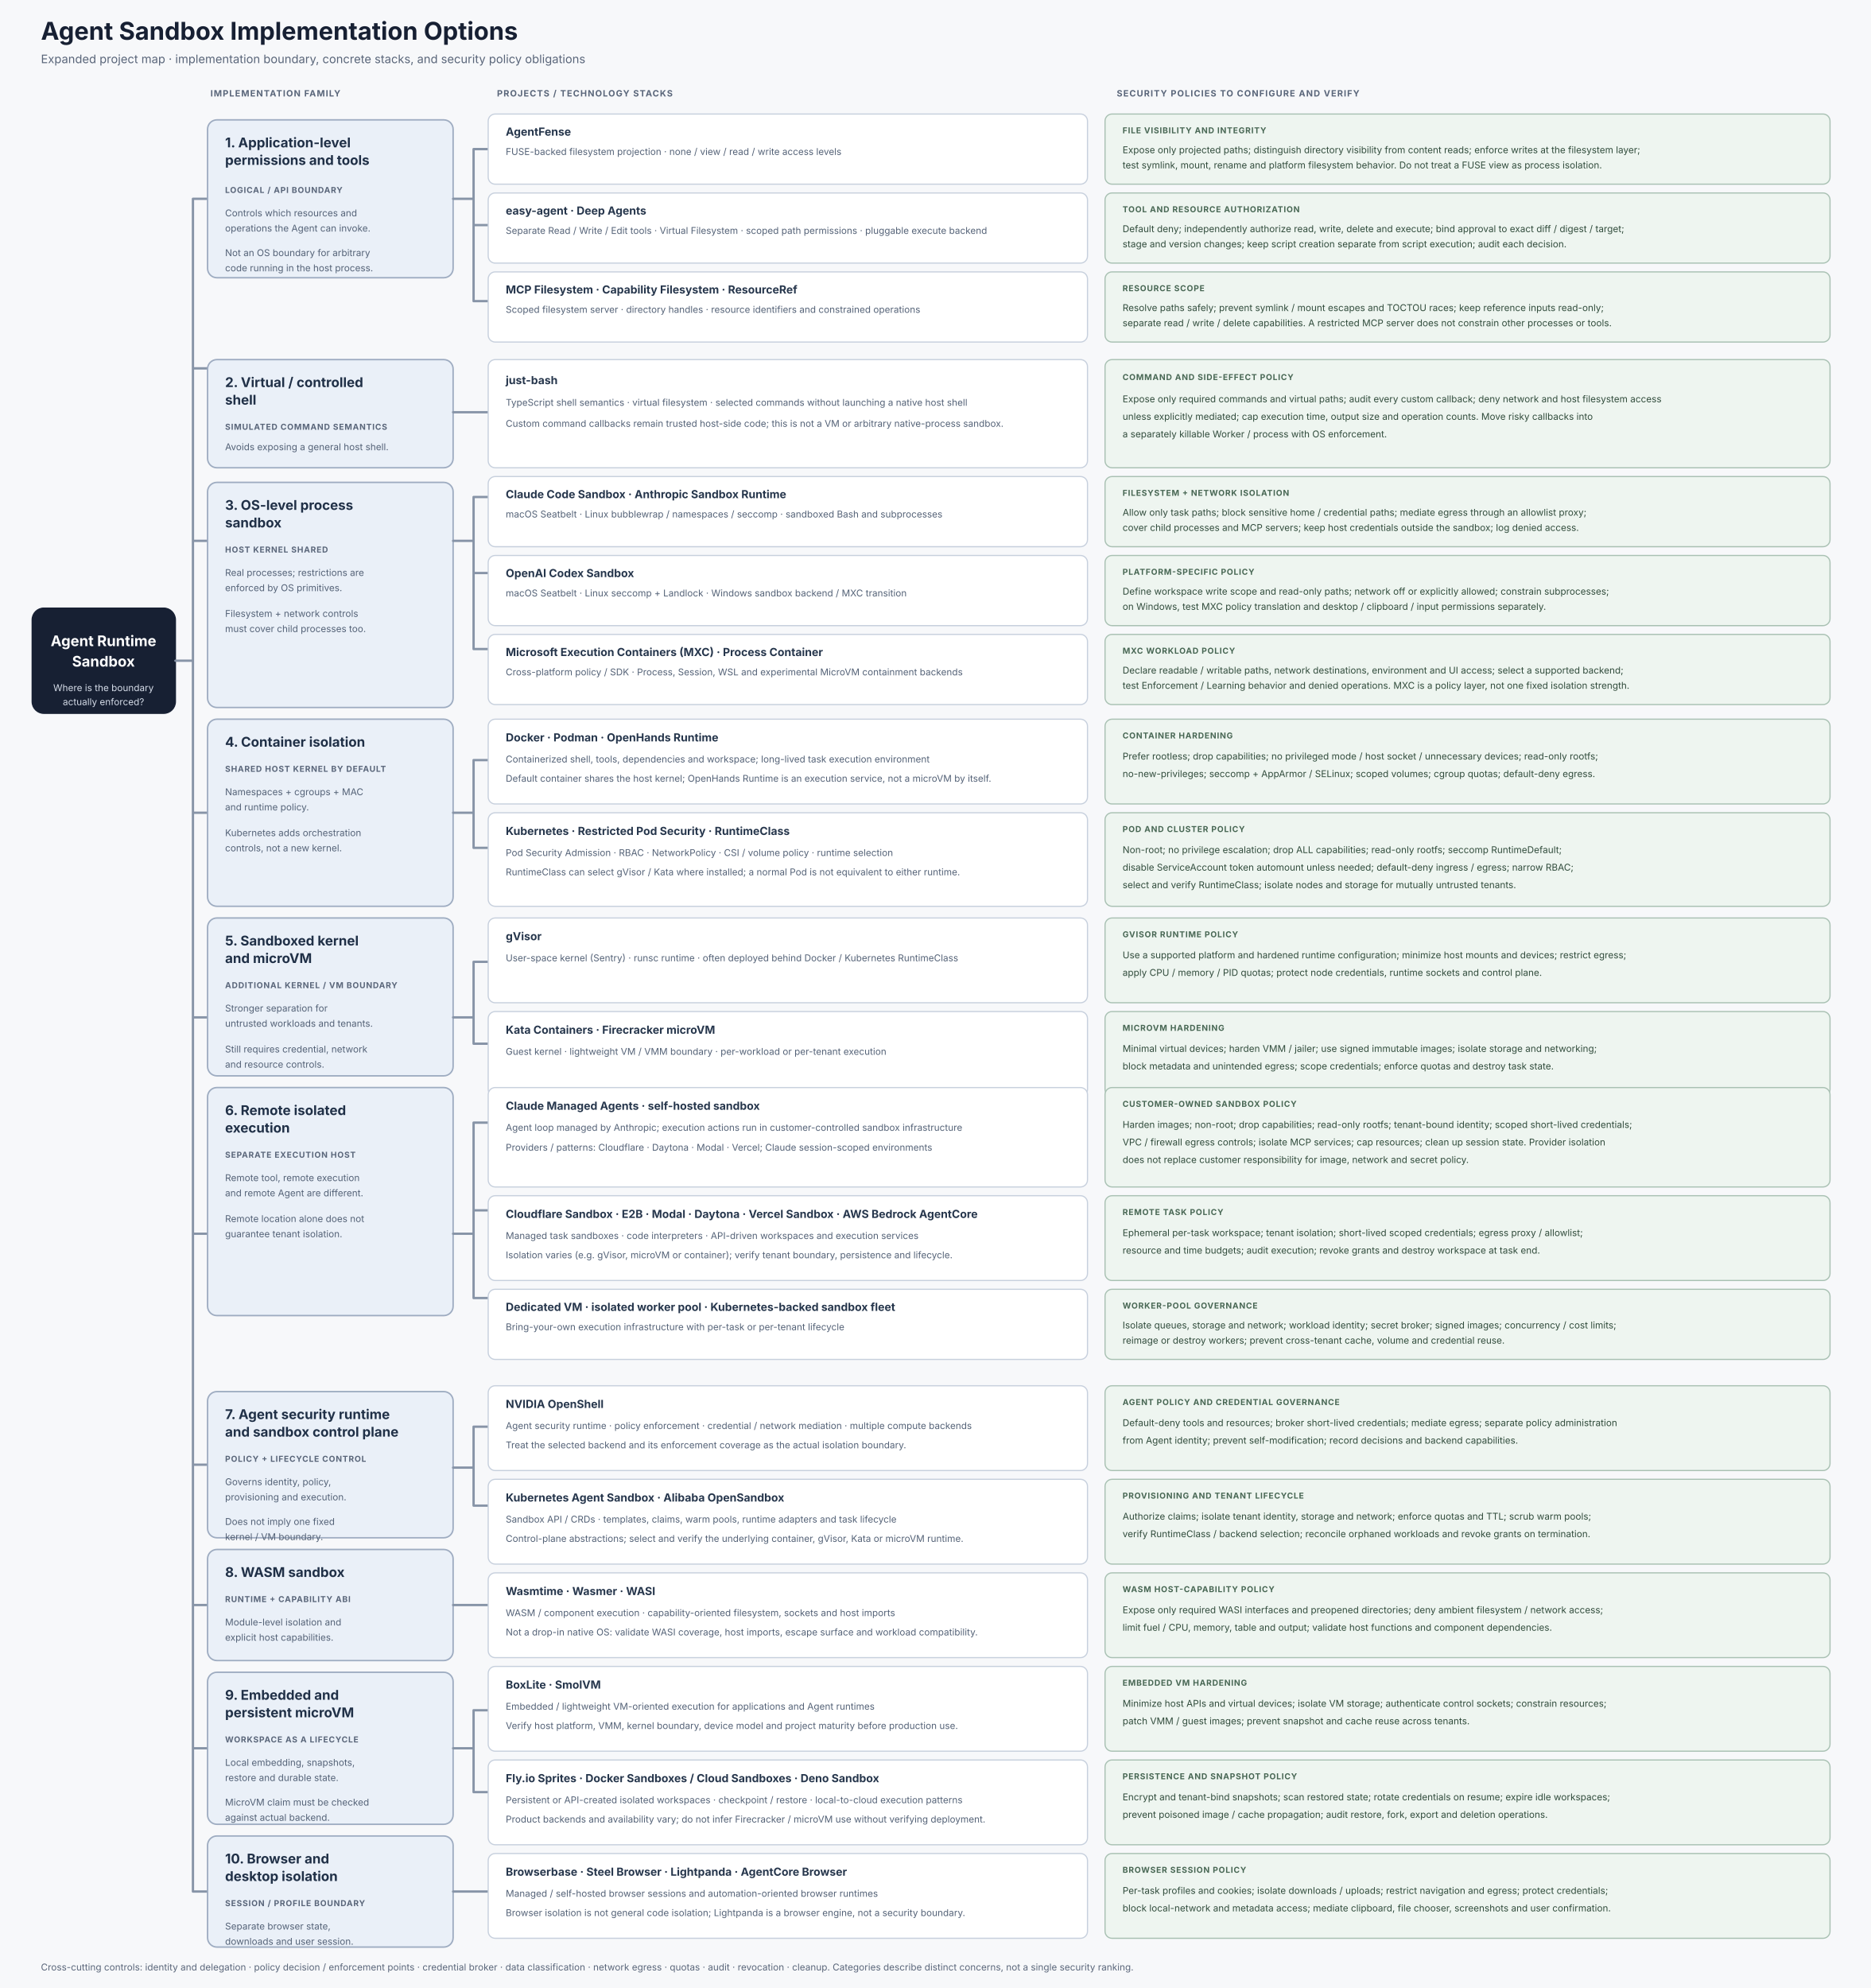
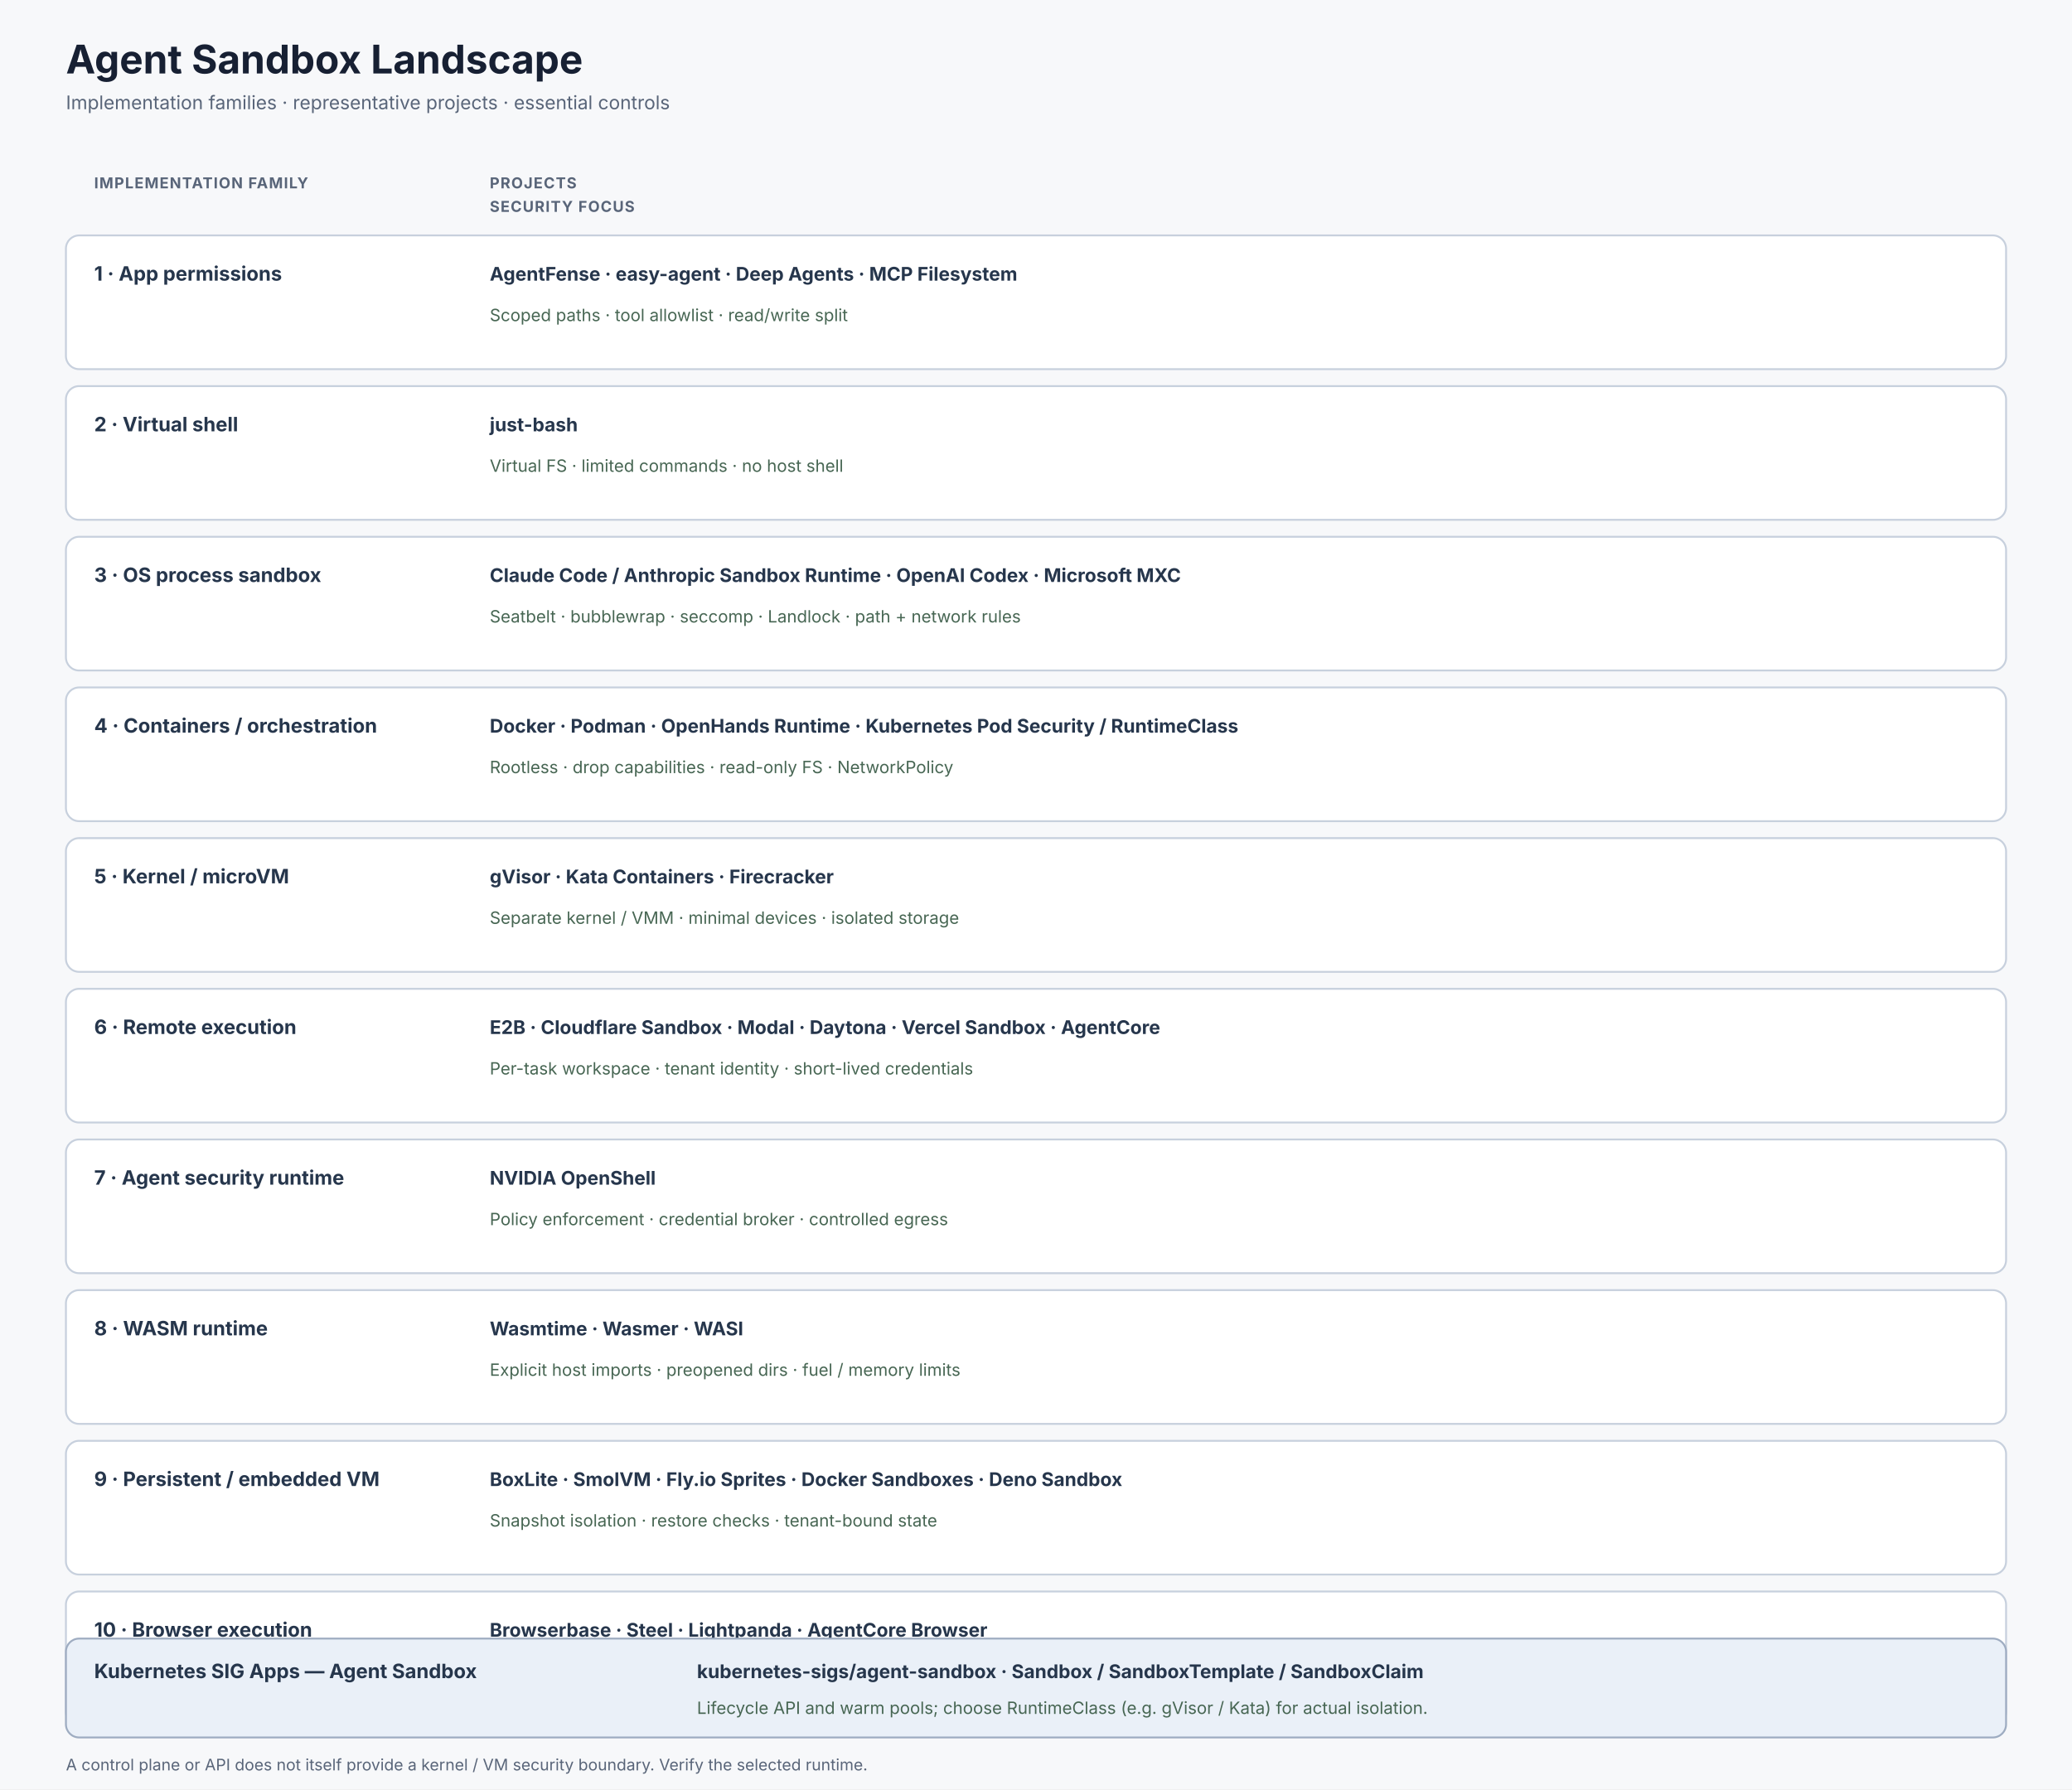
- <svg xmlns="http://www.w3.org/2000/svg" width="3200" height="3400" viewBox="0 0 3200 3400" role="img" aria-labelledby="title desc">
+ <svg xmlns="http://www.w3.org/2000/svg" width="2200" height="1900" viewBox="0 0 2200 1900" role="img" aria-labelledby="title desc">
  <defs>
    <style>
.bg{fill:#f7f8fa}.title{font:700 42px Inter,Arial,sans-serif;fill:#172033}.sub{font:20px Inter,Arial,sans-serif;fill:#596579}
- .root{fill:#172033;stroke:#172033;stroke-width:2}.rootT{font:700 25px Inter,Arial,sans-serif;fill:#fff}
- .branch{fill:none;stroke:#8794a7;stroke-width:4;stroke-linecap:round;stroke-linejoin:round}
- .cat{fill:#eaf0f8;stroke:#9eacc1;stroke-width:2.5}.catT{font:700 23px Inter,Arial,sans-serif;fill:#203047}.catS{font:700 14px Inter,Arial,sans-serif;fill:#596579;letter-spacing:1px}
- .tech{fill:#fff;stroke:#c7d0dd;stroke-width:2}.pol{fill:#eef5f0;stroke:#a9c1b3;stroke-width:2}
- .techT{font:700 19px Inter,Arial,sans-serif;fill:#26364c}.techB{font:16px Inter,Arial,sans-serif;fill:#536176}
- .polH{font:700 14px Inter,Arial,sans-serif;fill:#476653;letter-spacing:1px}.polT{font:16px Inter,Arial,sans-serif;fill:#304b3b}
- .colH{font:700 15px Inter,Arial,sans-serif;fill:#596579;letter-spacing:1.4px}
- .foot{font:16px Inter,Arial,sans-serif;fill:#596579}
+ .head{font:700 16px Inter,Arial,sans-serif;fill:#596579;letter-spacing:1px}
+ .row{fill:#fff;stroke:#c7d0dd;stroke-width:2}.family{font:700 21px Inter,Arial,sans-serif;fill:#26364c}
+ .projects{font:700 20px Inter,Arial,sans-serif;fill:#26364c}.guard{font:18px Inter,Arial,sans-serif;fill:#476653}
+ .note{font:17px Inter,Arial,sans-serif;fill:#596579}
</style>
  </defs>
-   <rect class="bg" width="3200" height="3400" />
-   <text class="title" x="70" y="68">Agent Sandbox Implementation Options</text>
-   <text class="sub" x="70" y="108">Expanded project map · implementation boundary, concrete stacks, and security policy obligations</text>
-   <text class="colH" x="360" y="165">IMPLEMENTATION FAMILY</text>
-   <text class="colH" x="850" y="165">PROJECTS / TECHNOLOGY STACKS</text>
-   <text class="colH" x="1910" y="165">SECURITY POLICIES TO CONFIGURE AND VERIFY</text>
-   <rect class="root" x="55" y="1040" width="245" height="180" rx="20" />
-   <text class="rootT" x="177" y="1105" text-anchor="middle">Agent Runtime</text>
-   <text class="rootT" x="177" y="1140" text-anchor="middle">Sandbox</text>
-   <text x="177" y="1182" text-anchor="middle" style="font:16px Inter,Arial,sans-serif;fill:#d7deea">Where is the boundary</text>
-   <text x="177" y="1206" text-anchor="middle" style="font:16px Inter,Arial,sans-serif;fill:#d7deea">actually enforced?</text>
-   <path class="branch" d="M300 1130 H330 V340 H355 M330 340 V630 H355 M330 630 V925 H355 M330 925 V1390 H355 M330 1390 V1740 H355 M330 1740 V2110 H355 M330 2110 V2505 H355 M330 2505 V2745 H355 M330 2745 V2990 H355 M330 2990 V3235 H355" />
-   <rect class="cat" x="355" y="205" width="420" height="270" rx="16" />
-   <text class="catT" x="385" y="252">1. Application-level</text>
-   <text class="catT" x="385" y="282">permissions and tools</text>
-   <text class="catS" x="385" y="330">LOGICAL / API BOUNDARY</text>
-   <text class="techB" x="385" y="370">Controls which resources and</text>
-   <text class="techB" x="385" y="396">operations the Agent can invoke.</text>
-   <text class="techB" x="385" y="438">Not an OS boundary for arbitrary</text>
-   <text class="techB" x="385" y="464">code running in the host process.</text>
-   <path class="branch" d="M775 340 H810 V255 H835 M810 340 V385 H835 M810 340 V515 H835" />
-   <rect class="tech" x="835" y="195" width="1025" height="120" rx="12" />
-   <text class="techT" x="865" y="232">AgentFense</text>
-   <text class="techB" x="865" y="265">FUSE-backed filesystem projection · none / view / read / write access levels</text>
-   <rect class="pol" x="1890" y="195" width="1240" height="120" rx="12" />
-   <text class="polH" x="1920" y="228">FILE VISIBILITY AND INTEGRITY</text>
-   <text class="polT" x="1920" y="262">Expose only projected paths; distinguish directory visibility from content reads; enforce writes at the filesystem layer;</text>
-   <text class="polT" x="1920" y="288">test symlink, mount, rename and platform filesystem behavior. Do not treat a FUSE view as process isolation.</text>
-   <rect class="tech" x="835" y="330" width="1025" height="120" rx="12" />
-   <text class="techT" x="865" y="367">easy-agent · Deep Agents</text>
-   <text class="techB" x="865" y="400">Separate Read / Write / Edit tools · Virtual Filesystem · scoped path permissions · pluggable execute backend</text>
-   <rect class="pol" x="1890" y="330" width="1240" height="120" rx="12" />
-   <text class="polH" x="1920" y="363">TOOL AND RESOURCE AUTHORIZATION</text>
-   <text class="polT" x="1920" y="397">Default deny; independently authorize read, write, delete and execute; bind approval to exact diff / digest / target;</text>
-   <text class="polT" x="1920" y="423">stage and version changes; keep script creation separate from script execution; audit each decision.</text>
-   <rect class="tech" x="835" y="465" width="1025" height="120" rx="12" />
-   <text class="techT" x="865" y="502">MCP Filesystem · Capability Filesystem · ResourceRef</text>
-   <text class="techB" x="865" y="535">Scoped filesystem server · directory handles · resource identifiers and constrained operations</text>
-   <rect class="pol" x="1890" y="465" width="1240" height="120" rx="12" />
-   <text class="polH" x="1920" y="498">RESOURCE SCOPE</text>
-   <text class="polT" x="1920" y="532">Resolve paths safely; prevent symlink / mount escapes and TOCTOU races; keep reference inputs read-only;</text>
-   <text class="polT" x="1920" y="558">separate read / write / delete capabilities. A restricted MCP server does not constrain other processes or tools.</text>
-   <rect class="cat" x="355" y="615" width="420" height="185" rx="16" />
-   <text class="catT" x="385" y="662">2. Virtual / controlled</text>
-   <text class="catT" x="385" y="692">shell</text>
-   <text class="catS" x="385" y="735">SIMULATED COMMAND SEMANTICS</text>
-   <text class="techB" x="385" y="770">Avoids exposing a general host shell.</text>
-   <path class="branch" d="M775 705 H835" />
-   <rect class="tech" x="835" y="615" width="1025" height="185" rx="12" />
-   <text class="techT" x="865" y="657">just-bash</text>
-   <text class="techB" x="865" y="694">TypeScript shell semantics · virtual filesystem · selected commands without launching a native host shell</text>
-   <text class="techB" x="865" y="730">Custom command callbacks remain trusted host-side code; this is not a VM or arbitrary native-process sandbox.</text>
-   <rect class="pol" x="1890" y="615" width="1240" height="185" rx="12" />
-   <text class="polH" x="1920" y="650">COMMAND AND SIDE-EFFECT POLICY</text>
-   <text class="polT" x="1920" y="688">Expose only required commands and virtual paths; audit every custom callback; deny network and host filesystem access</text>
-   <text class="polT" x="1920" y="718">unless explicitly mediated; cap execution time, output size and operation counts. Move risky callbacks into</text>
-   <text class="polT" x="1920" y="748">a separately killable Worker / process with OS enforcement.</text>
-   <rect class="cat" x="355" y="825" width="420" height="385" rx="16" />
-   <text class="catT" x="385" y="872">3. OS-level process</text>
-   <text class="catT" x="385" y="902">sandbox</text>
-   <text class="catS" x="385" y="945">HOST KERNEL SHARED</text>
-   <text class="techB" x="385" y="985">Real processes; restrictions are</text>
-   <text class="techB" x="385" y="1011">enforced by OS primitives.</text>
-   <text class="techB" x="385" y="1055">Filesystem + network controls</text>
-   <text class="techB" x="385" y="1081">must cover child processes too.</text>
-   <path class="branch" d="M775 925 H810 V850 H835 M810 925 V980 H835 M810 925 V1110 H835" />
-   <rect class="tech" x="835" y="815" width="1025" height="120" rx="12" />
-   <text class="techT" x="865" y="852">Claude Code Sandbox · Anthropic Sandbox Runtime</text>
-   <text class="techB" x="865" y="885">macOS Seatbelt · Linux bubblewrap / namespaces / seccomp · sandboxed Bash and subprocesses</text>
-   <rect class="pol" x="1890" y="815" width="1240" height="120" rx="12" />
-   <text class="polH" x="1920" y="848">FILESYSTEM + NETWORK ISOLATION</text>
-   <text class="polT" x="1920" y="882">Allow only task paths; block sensitive home / credential paths; mediate egress through an allowlist proxy;</text>
-   <text class="polT" x="1920" y="908">cover child processes and MCP servers; keep host credentials outside the sandbox; log denied access.</text>
-   <rect class="tech" x="835" y="950" width="1025" height="120" rx="12" />
-   <text class="techT" x="865" y="987">OpenAI Codex Sandbox</text>
-   <text class="techB" x="865" y="1020">macOS Seatbelt · Linux seccomp + Landlock · Windows sandbox backend / MXC transition</text>
-   <rect class="pol" x="1890" y="950" width="1240" height="120" rx="12" />
-   <text class="polH" x="1920" y="983">PLATFORM-SPECIFIC POLICY</text>
-   <text class="polT" x="1920" y="1017">Define workspace write scope and read-only paths; network off or explicitly allowed; constrain subprocesses;</text>
-   <text class="polT" x="1920" y="1043">on Windows, test MXC policy translation and desktop / clipboard / input permissions separately.</text>
-   <rect class="tech" x="835" y="1085" width="1025" height="120" rx="12" />
-   <text class="techT" x="865" y="1122">Microsoft Execution Containers (MXC) · Process Container</text>
-   <text class="techB" x="865" y="1155">Cross-platform policy / SDK · Process, Session, WSL and experimental MicroVM containment backends</text>
-   <rect class="pol" x="1890" y="1085" width="1240" height="120" rx="12" />
-   <text class="polH" x="1920" y="1118">MXC WORKLOAD POLICY</text>
-   <text class="polT" x="1920" y="1152">Declare readable / writable paths, network destinations, environment and UI access; select a supported backend;</text>
-   <text class="polT" x="1920" y="1178">test Enforcement / Learning behavior and denied operations. MXC is a policy layer, not one fixed isolation strength.</text>
-   <rect class="cat" x="355" y="1230" width="420" height="320" rx="16" />
-   <text class="catT" x="385" y="1277">4. Container isolation</text>
-   <text class="catS" x="385" y="1320">SHARED HOST KERNEL BY DEFAULT</text>
-   <text class="techB" x="385" y="1360">Namespaces + cgroups + MAC</text>
-   <text class="techB" x="385" y="1386">and runtime policy.</text>
-   <text class="techB" x="385" y="1430">Kubernetes adds orchestration</text>
-   <text class="techB" x="385" y="1456">controls, not a new kernel.</text>
-   <path class="branch" d="M775 1390 H810 V1300 H835 M810 1390 V1450 H835" />
-   <rect class="tech" x="835" y="1230" width="1025" height="145" rx="12" />
-   <text class="techT" x="865" y="1268">Docker · Podman · OpenHands Runtime</text>
-   <text class="techB" x="865" y="1304">Containerized shell, tools, dependencies and workspace; long-lived task execution environment</text>
-   <text class="techB" x="865" y="1337">Default container shares the host kernel; OpenHands Runtime is an execution service, not a microVM by itself.</text>
-   <rect class="pol" x="1890" y="1230" width="1240" height="145" rx="12" />
-   <text class="polH" x="1920" y="1263">CONTAINER HARDENING</text>
-   <text class="polT" x="1920" y="1299">Prefer rootless; drop capabilities; no privileged mode / host socket / unnecessary devices; read-only rootfs;</text>
-   <text class="polT" x="1920" y="1329">no-new-privileges; seccomp + AppArmor / SELinux; scoped volumes; cgroup quotas; default-deny egress.</text>
-   <rect class="tech" x="835" y="1390" width="1025" height="160" rx="12" />
-   <text class="techT" x="865" y="1428">Kubernetes · Restricted Pod Security · RuntimeClass</text>
-   <text class="techB" x="865" y="1464">Pod Security Admission · RBAC · NetworkPolicy · CSI / volume policy · runtime selection</text>
-   <text class="techB" x="865" y="1497">RuntimeClass can select gVisor / Kata where installed; a normal Pod is not equivalent to either runtime.</text>
-   <rect class="pol" x="1890" y="1390" width="1240" height="160" rx="12" />
-   <text class="polH" x="1920" y="1423">POD AND CLUSTER POLICY</text>
-   <text class="polT" x="1920" y="1459">Non-root; no privilege escalation; drop ALL capabilities; read-only rootfs; seccomp RuntimeDefault;</text>
-   <text class="polT" x="1920" y="1489">disable ServiceAccount token automount unless needed; default-deny ingress / egress; narrow RBAC;</text>
-   <text class="polT" x="1920" y="1519">select and verify RuntimeClass; isolate nodes and storage for mutually untrusted tenants.</text>
-   <rect class="cat" x="355" y="1570" width="420" height="270" rx="16" />
-   <text class="catT" x="385" y="1617">5. Sandboxed kernel</text>
-   <text class="catT" x="385" y="1647">and microVM</text>
-   <text class="catS" x="385" y="1690">ADDITIONAL KERNEL / VM BOUNDARY</text>
-   <text class="techB" x="385" y="1730">Stronger separation for</text>
-   <text class="techB" x="385" y="1756">untrusted workloads and tenants.</text>
-   <text class="techB" x="385" y="1800">Still requires credential, network</text>
-   <text class="techB" x="385" y="1826">and resource controls.</text>
-   <path class="branch" d="M775 1740 H810 V1645 H835 M810 1740 V1785 H835" />
-   <rect class="tech" x="835" y="1570" width="1025" height="145" rx="12" />
-   <text class="techT" x="865" y="1608">gVisor</text>
-   <text class="techB" x="865" y="1644">User-space kernel (Sentry) · runsc runtime · often deployed behind Docker / Kubernetes RuntimeClass</text>
-   <rect class="pol" x="1890" y="1570" width="1240" height="145" rx="12" />
-   <text class="polH" x="1920" y="1603">GVISOR RUNTIME POLICY</text>
-   <text class="polT" x="1920" y="1639">Use a supported platform and hardened runtime configuration; minimize host mounts and devices; restrict egress;</text>
-   <text class="polT" x="1920" y="1669">apply CPU / memory / PID quotas; protect node credentials, runtime sockets and control plane.</text>
-   <rect class="tech" x="835" y="1730" width="1025" height="145" rx="12" />
-   <text class="techT" x="865" y="1768">Kata Containers · Firecracker microVM</text>
-   <text class="techB" x="865" y="1804">Guest kernel · lightweight VM / VMM boundary · per-workload or per-tenant execution</text>
-   <rect class="pol" x="1890" y="1730" width="1240" height="145" rx="12" />
-   <text class="polH" x="1920" y="1763">MICROVM HARDENING</text>
-   <text class="polT" x="1920" y="1799">Minimal virtual devices; harden VMM / jailer; use signed immutable images; isolate storage and networking;</text>
-   <text class="polT" x="1920" y="1829">block metadata and unintended egress; scope credentials; enforce quotas and destroy task state.</text>
-   <rect class="cat" x="355" y="1860" width="420" height="390" rx="16" />
-   <text class="catT" x="385" y="1907">6. Remote isolated</text>
-   <text class="catT" x="385" y="1937">execution</text>
-   <text class="catS" x="385" y="1980">SEPARATE EXECUTION HOST</text>
-   <text class="techB" x="385" y="2020">Remote tool, remote execution</text>
-   <text class="techB" x="385" y="2046">and remote Agent are different.</text>
-   <text class="techB" x="385" y="2090">Remote location alone does not</text>
-   <text class="techB" x="385" y="2116">guarantee tenant isolation.</text>
-   <path class="branch" d="M775 2110 H810 V1920 H835 M810 2110 V2070 H835 M810 2110 V2220 H835" />
-   <rect class="tech" x="835" y="1860" width="1025" height="170" rx="12" />
-   <text class="techT" x="865" y="1898">Claude Managed Agents · self-hosted sandbox</text>
-   <text class="techB" x="865" y="1934">Agent loop managed by Anthropic; execution actions run in customer-controlled sandbox infrastructure</text>
-   <text class="techB" x="865" y="1968">Providers / patterns: Cloudflare · Daytona · Modal · Vercel; Claude session-scoped environments</text>
-   <rect class="pol" x="1890" y="1860" width="1240" height="170" rx="12" />
-   <text class="polH" x="1920" y="1893">CUSTOMER-OWNED SANDBOX POLICY</text>
-   <text class="polT" x="1920" y="1929">Harden images; non-root; drop capabilities; read-only rootfs; tenant-bound identity; scoped short-lived credentials;</text>
-   <text class="polT" x="1920" y="1959">VPC / firewall egress controls; isolate MCP services; cap resources; clean up session state. Provider isolation</text>
-   <text class="polT" x="1920" y="1989">does not replace customer responsibility for image, network and secret policy.</text>
-   <rect class="tech" x="835" y="2045" width="1025" height="145" rx="12" />
-   <text class="techT" x="865" y="2083">Cloudflare Sandbox · E2B · Modal · Daytona · Vercel Sandbox · AWS Bedrock AgentCore</text>
-   <text class="techB" x="865" y="2119">Managed task sandboxes · code interpreters · API-driven workspaces and execution services</text>
-   <text class="techB" x="865" y="2152">Isolation varies (e.g. gVisor, microVM or container); verify tenant boundary, persistence and lifecycle.</text>
-   <rect class="pol" x="1890" y="2045" width="1240" height="145" rx="12" />
-   <text class="polH" x="1920" y="2078">REMOTE TASK POLICY</text>
-   <text class="polT" x="1920" y="2114">Ephemeral per-task workspace; tenant isolation; short-lived scoped credentials; egress proxy / allowlist;</text>
-   <text class="polT" x="1920" y="2144">resource and time budgets; audit execution; revoke grants and destroy workspace at task end.</text>
-   <rect class="tech" x="835" y="2205" width="1025" height="120" rx="12" />
-   <text class="techT" x="865" y="2242">Dedicated VM · isolated worker pool · Kubernetes-backed sandbox fleet</text>
-   <text class="techB" x="865" y="2275">Bring-your-own execution infrastructure with per-task or per-tenant lifecycle</text>
-   <rect class="pol" x="1890" y="2205" width="1240" height="120" rx="12" />
-   <text class="polH" x="1920" y="2238">WORKER-POOL GOVERNANCE</text>
-   <text class="polT" x="1920" y="2272">Isolate queues, storage and network; workload identity; secret broker; signed images; concurrency / cost limits;</text>
-   <text class="polT" x="1920" y="2298">reimage or destroy workers; prevent cross-tenant cache, volume and credential reuse.</text>
-   <rect class="cat" x="355" y="2380" width="420" height="250" rx="16" />
-   <text class="catT" x="385" y="2427">7. Agent security runtime</text>
-   <text class="catT" x="385" y="2457">and sandbox control plane</text>
-   <text class="catS" x="385" y="2500">POLICY + LIFECYCLE CONTROL</text>
-   <text class="techB" x="385" y="2540">Governs identity, policy,</text>
-   <text class="techB" x="385" y="2566">provisioning and execution.</text>
-   <text class="techB" x="385" y="2608">Does not imply one fixed</text>
-   <text class="techB" x="385" y="2634">kernel / VM boundary.</text>
-   <path class="branch" d="M775 2510 H810 V2440 H835 M810 2510 V2575 H835" />
-   <rect class="tech" x="835" y="2370" width="1025" height="145" rx="12" />
-   <text class="techT" x="865" y="2408">NVIDIA OpenShell</text>
-   <text class="techB" x="865" y="2444">Agent security runtime · policy enforcement · credential / network mediation · multiple compute backends</text>
-   <text class="techB" x="865" y="2477">Treat the selected backend and its enforcement coverage as the actual isolation boundary.</text>
-   <rect class="pol" x="1890" y="2370" width="1240" height="145" rx="12" />
-   <text class="polH" x="1920" y="2403">AGENT POLICY AND CREDENTIAL GOVERNANCE</text>
-   <text class="polT" x="1920" y="2439">Default-deny tools and resources; broker short-lived credentials; mediate egress; separate policy administration</text>
-   <text class="polT" x="1920" y="2469">from Agent identity; prevent self-modification; record decisions and backend capabilities.</text>
-   <rect class="tech" x="835" y="2530" width="1025" height="145" rx="12" />
-   <text class="techT" x="865" y="2568">Kubernetes Agent Sandbox · Alibaba OpenSandbox</text>
-   <text class="techB" x="865" y="2604">Sandbox API / CRDs · templates, claims, warm pools, runtime adapters and task lifecycle</text>
-   <text class="techB" x="865" y="2637">Control-plane abstractions; select and verify the underlying container, gVisor, Kata or microVM runtime.</text>
-   <rect class="pol" x="1890" y="2530" width="1240" height="145" rx="12" />
-   <text class="polH" x="1920" y="2563">PROVISIONING AND TENANT LIFECYCLE</text>
-   <text class="polT" x="1920" y="2599">Authorize claims; isolate tenant identity, storage and network; enforce quotas and TTL; scrub warm pools;</text>
-   <text class="polT" x="1920" y="2629">verify RuntimeClass / backend selection; reconcile orphaned workloads and revoke grants on termination.</text>
-   <rect class="cat" x="355" y="2650" width="420" height="190" rx="16" />
-   <text class="catT" x="385" y="2697">8. WASM sandbox</text>
-   <text class="catS" x="385" y="2740">RUNTIME + CAPABILITY ABI</text>
-   <text class="techB" x="385" y="2780">Module-level isolation and</text>
-   <text class="techB" x="385" y="2806">explicit host capabilities.</text>
-   <path class="branch" d="M775 2745 H835" />
-   <rect class="tech" x="835" y="2690" width="1025" height="145" rx="12" />
-   <text class="techT" x="865" y="2728">Wasmtime · Wasmer · WASI</text>
-   <text class="techB" x="865" y="2764">WASM / component execution · capability-oriented filesystem, sockets and host imports</text>
-   <text class="techB" x="865" y="2797">Not a drop-in native OS: validate WASI coverage, host imports, escape surface and workload compatibility.</text>
-   <rect class="pol" x="1890" y="2690" width="1240" height="145" rx="12" />
-   <text class="polH" x="1920" y="2723">WASM HOST-CAPABILITY POLICY</text>
-   <text class="polT" x="1920" y="2759">Expose only required WASI interfaces and preopened directories; deny ambient filesystem / network access;</text>
-   <text class="polT" x="1920" y="2789">limit fuel / CPU, memory, table and output; validate host functions and component dependencies.</text>
-   <rect class="cat" x="355" y="2860" width="420" height="260" rx="16" />
-   <text class="catT" x="385" y="2907">9. Embedded and</text>
-   <text class="catT" x="385" y="2937">persistent microVM</text>
-   <text class="catS" x="385" y="2980">WORKSPACE AS A LIFECYCLE</text>
-   <text class="techB" x="385" y="3020">Local embedding, snapshots,</text>
-   <text class="techB" x="385" y="3046">restore and durable state.</text>
-   <text class="techB" x="385" y="3088">MicroVM claim must be checked</text>
-   <text class="techB" x="385" y="3114">against actual backend.</text>
-   <path class="branch" d="M775 2990 H810 V2925 H835 M810 2990 V3065 H835" />
-   <rect class="tech" x="835" y="2850" width="1025" height="145" rx="12" />
-   <text class="techT" x="865" y="2888">BoxLite · SmolVM</text>
-   <text class="techB" x="865" y="2924">Embedded / lightweight VM-oriented execution for applications and Agent runtimes</text>
-   <text class="techB" x="865" y="2957">Verify host platform, VMM, kernel boundary, device model and project maturity before production use.</text>
-   <rect class="pol" x="1890" y="2850" width="1240" height="145" rx="12" />
-   <text class="polH" x="1920" y="2883">EMBEDDED VM HARDENING</text>
-   <text class="polT" x="1920" y="2919">Minimize host APIs and virtual devices; isolate VM storage; authenticate control sockets; constrain resources;</text>
-   <text class="polT" x="1920" y="2949">patch VMM / guest images; prevent snapshot and cache reuse across tenants.</text>
-   <rect class="tech" x="835" y="3010" width="1025" height="145" rx="12" />
-   <text class="techT" x="865" y="3048">Fly.io Sprites · Docker Sandboxes / Cloud Sandboxes · Deno Sandbox</text>
-   <text class="techB" x="865" y="3084">Persistent or API-created isolated workspaces · checkpoint / restore · local-to-cloud execution patterns</text>
-   <text class="techB" x="865" y="3117">Product backends and availability vary; do not infer Firecracker / microVM use without verifying deployment.</text>
-   <rect class="pol" x="1890" y="3010" width="1240" height="145" rx="12" />
-   <text class="polH" x="1920" y="3043">PERSISTENCE AND SNAPSHOT POLICY</text>
-   <text class="polT" x="1920" y="3079">Encrypt and tenant-bind snapshots; scan restored state; rotate credentials on resume; expire idle workspaces;</text>
-   <text class="polT" x="1920" y="3109">prevent poisoned image / cache propagation; audit restore, fork, export and deletion operations.</text>
-   <rect class="cat" x="355" y="3140" width="420" height="190" rx="16" />
-   <text class="catT" x="385" y="3187">10. Browser and</text>
-   <text class="catT" x="385" y="3217">desktop isolation</text>
-   <text class="catS" x="385" y="3260">SESSION / PROFILE BOUNDARY</text>
-   <text class="techB" x="385" y="3300">Separate browser state,</text>
-   <text class="techB" x="385" y="3326">downloads and user session.</text>
-   <path class="branch" d="M775 3235 H835" />
-   <rect class="tech" x="835" y="3170" width="1025" height="145" rx="12" />
-   <text class="techT" x="865" y="3208">Browserbase · Steel Browser · Lightpanda · AgentCore Browser</text>
-   <text class="techB" x="865" y="3244">Managed / self-hosted browser sessions and automation-oriented browser runtimes</text>
-   <text class="techB" x="865" y="3277">Browser isolation is not general code isolation; Lightpanda is a browser engine, not a security boundary.</text>
-   <rect class="pol" x="1890" y="3170" width="1240" height="145" rx="12" />
-   <text class="polH" x="1920" y="3203">BROWSER SESSION POLICY</text>
-   <text class="polT" x="1920" y="3239">Per-task profiles and cookies; isolate downloads / uploads; restrict navigation and egress; protect credentials;</text>
-   <text class="polT" x="1920" y="3269">block local-network and metadata access; mediate clipboard, file chooser, screenshots and user confirmation.</text>
-   <text class="foot" x="70" y="3370">Cross-cutting controls: identity and delegation · policy decision / enforcement points · credential broker · data classification · network egress · quotas · audit · revocation · cleanup. Categories describe distinct concerns, not a single security ranking.</text>
+   <rect class="bg" width="2200" height="1900" />
+   <text class="title" x="70" y="78">Agent Sandbox Landscape</text>
+   <text class="sub" x="70" y="116">Implementation families · representative projects · essential controls</text>
+   <text class="head" x="100" y="200">IMPLEMENTATION FAMILY</text>
+   <text class="head" x="520" y="200">PROJECTS</text>
+   <text class="head" x="520" y="225">SECURITY FOCUS</text>
+   <rect class="row" x="70" y="250" width="2060" height="142" rx="14" />
+   <text class="family" x="100" y="298">1 · App permissions</text>
+   <text class="projects" x="520" y="298">AgentFense · easy-agent · Deep Agents · MCP Filesystem</text>
+   <text class="guard" x="520" y="341">Scoped paths · tool allowlist · read/write split</text>
+   <rect class="row" x="70" y="410" width="2060" height="142" rx="14" />
+   <text class="family" x="100" y="458">2 · Virtual shell</text>
+   <text class="projects" x="520" y="458">just-bash</text>
+   <text class="guard" x="520" y="501">Virtual FS · limited commands · no host shell</text>
+   <rect class="row" x="70" y="570" width="2060" height="142" rx="14" />
+   <text class="family" x="100" y="618">3 · OS process sandbox</text>
+   <text class="projects" x="520" y="618">Claude Code / Anthropic Sandbox Runtime · OpenAI Codex · Microsoft MXC</text>
+   <text class="guard" x="520" y="661">Seatbelt · bubblewrap · seccomp · Landlock · path + network rules</text>
+   <rect class="row" x="70" y="730" width="2060" height="142" rx="14" />
+   <text class="family" x="100" y="778">4 · Containers / orchestration</text>
+   <text class="projects" x="520" y="778">Docker · Podman · OpenHands Runtime · Kubernetes Pod Security / RuntimeClass</text>
+   <text class="guard" x="520" y="821">Rootless · drop capabilities · read-only FS · NetworkPolicy</text>
+   <rect class="row" x="70" y="890" width="2060" height="142" rx="14" />
+   <text class="family" x="100" y="938">5 · Kernel / microVM</text>
+   <text class="projects" x="520" y="938">gVisor · Kata Containers · Firecracker</text>
+   <text class="guard" x="520" y="981">Separate kernel / VMM · minimal devices · isolated storage</text>
+   <rect class="row" x="70" y="1050" width="2060" height="142" rx="14" />
+   <text class="family" x="100" y="1098">6 · Remote execution</text>
+   <text class="projects" x="520" y="1098">E2B · Cloudflare Sandbox · Modal · Daytona · Vercel Sandbox · AgentCore</text>
+   <text class="guard" x="520" y="1141">Per-task workspace · tenant identity · short-lived credentials</text>
+   <rect class="row" x="70" y="1210" width="2060" height="142" rx="14" />
+   <text class="family" x="100" y="1258">7 · Agent security runtime</text>
+   <text class="projects" x="520" y="1258">NVIDIA OpenShell</text>
+   <text class="guard" x="520" y="1301">Policy enforcement · credential broker · controlled egress</text>
+   <rect class="row" x="70" y="1370" width="2060" height="142" rx="14" />
+   <text class="family" x="100" y="1418">8 · WASM runtime</text>
+   <text class="projects" x="520" y="1418">Wasmtime · Wasmer · WASI</text>
+   <text class="guard" x="520" y="1461">Explicit host imports · preopened dirs · fuel / memory limits</text>
+   <rect class="row" x="70" y="1530" width="2060" height="142" rx="14" />
+   <text class="family" x="100" y="1578">9 · Persistent / embedded VM</text>
+   <text class="projects" x="520" y="1578">BoxLite · SmolVM · Fly.io Sprites · Docker Sandboxes · Deno Sandbox</text>
+   <text class="guard" x="520" y="1621">Snapshot isolation · restore checks · tenant-bound state</text>
+   <rect class="row" x="70" y="1690" width="2060" height="142" rx="14" />
+   <text class="family" x="100" y="1738">10 · Browser execution</text>
+   <text class="projects" x="520" y="1738">Browserbase · Steel · Lightpanda · AgentCore Browser</text>
+   <text class="guard" x="520" y="1781">Per-task profile · cookie isolation · download / egress controls</text>
+   <rect x="70" y="1740" width="2060" height="105" rx="14" fill="#eaf0f8" stroke="#9eacc1" stroke-width="2" />
+   <text class="family" x="100" y="1782">Kubernetes SIG Apps — Agent Sandbox</text>
+   <text class="projects" x="740" y="1782">kubernetes-sigs/agent-sandbox · Sandbox / SandboxTemplate / SandboxClaim</text>
+   <text class="guard" x="740" y="1820">Lifecycle API and warm pools; choose RuntimeClass (e.g. gVisor / Kata) for actual isolation.</text>
+   <text class="note" x="70" y="1880">A control plane or API does not itself provide a kernel / VM security boundary. Verify the selected runtime.</text>
</svg>
